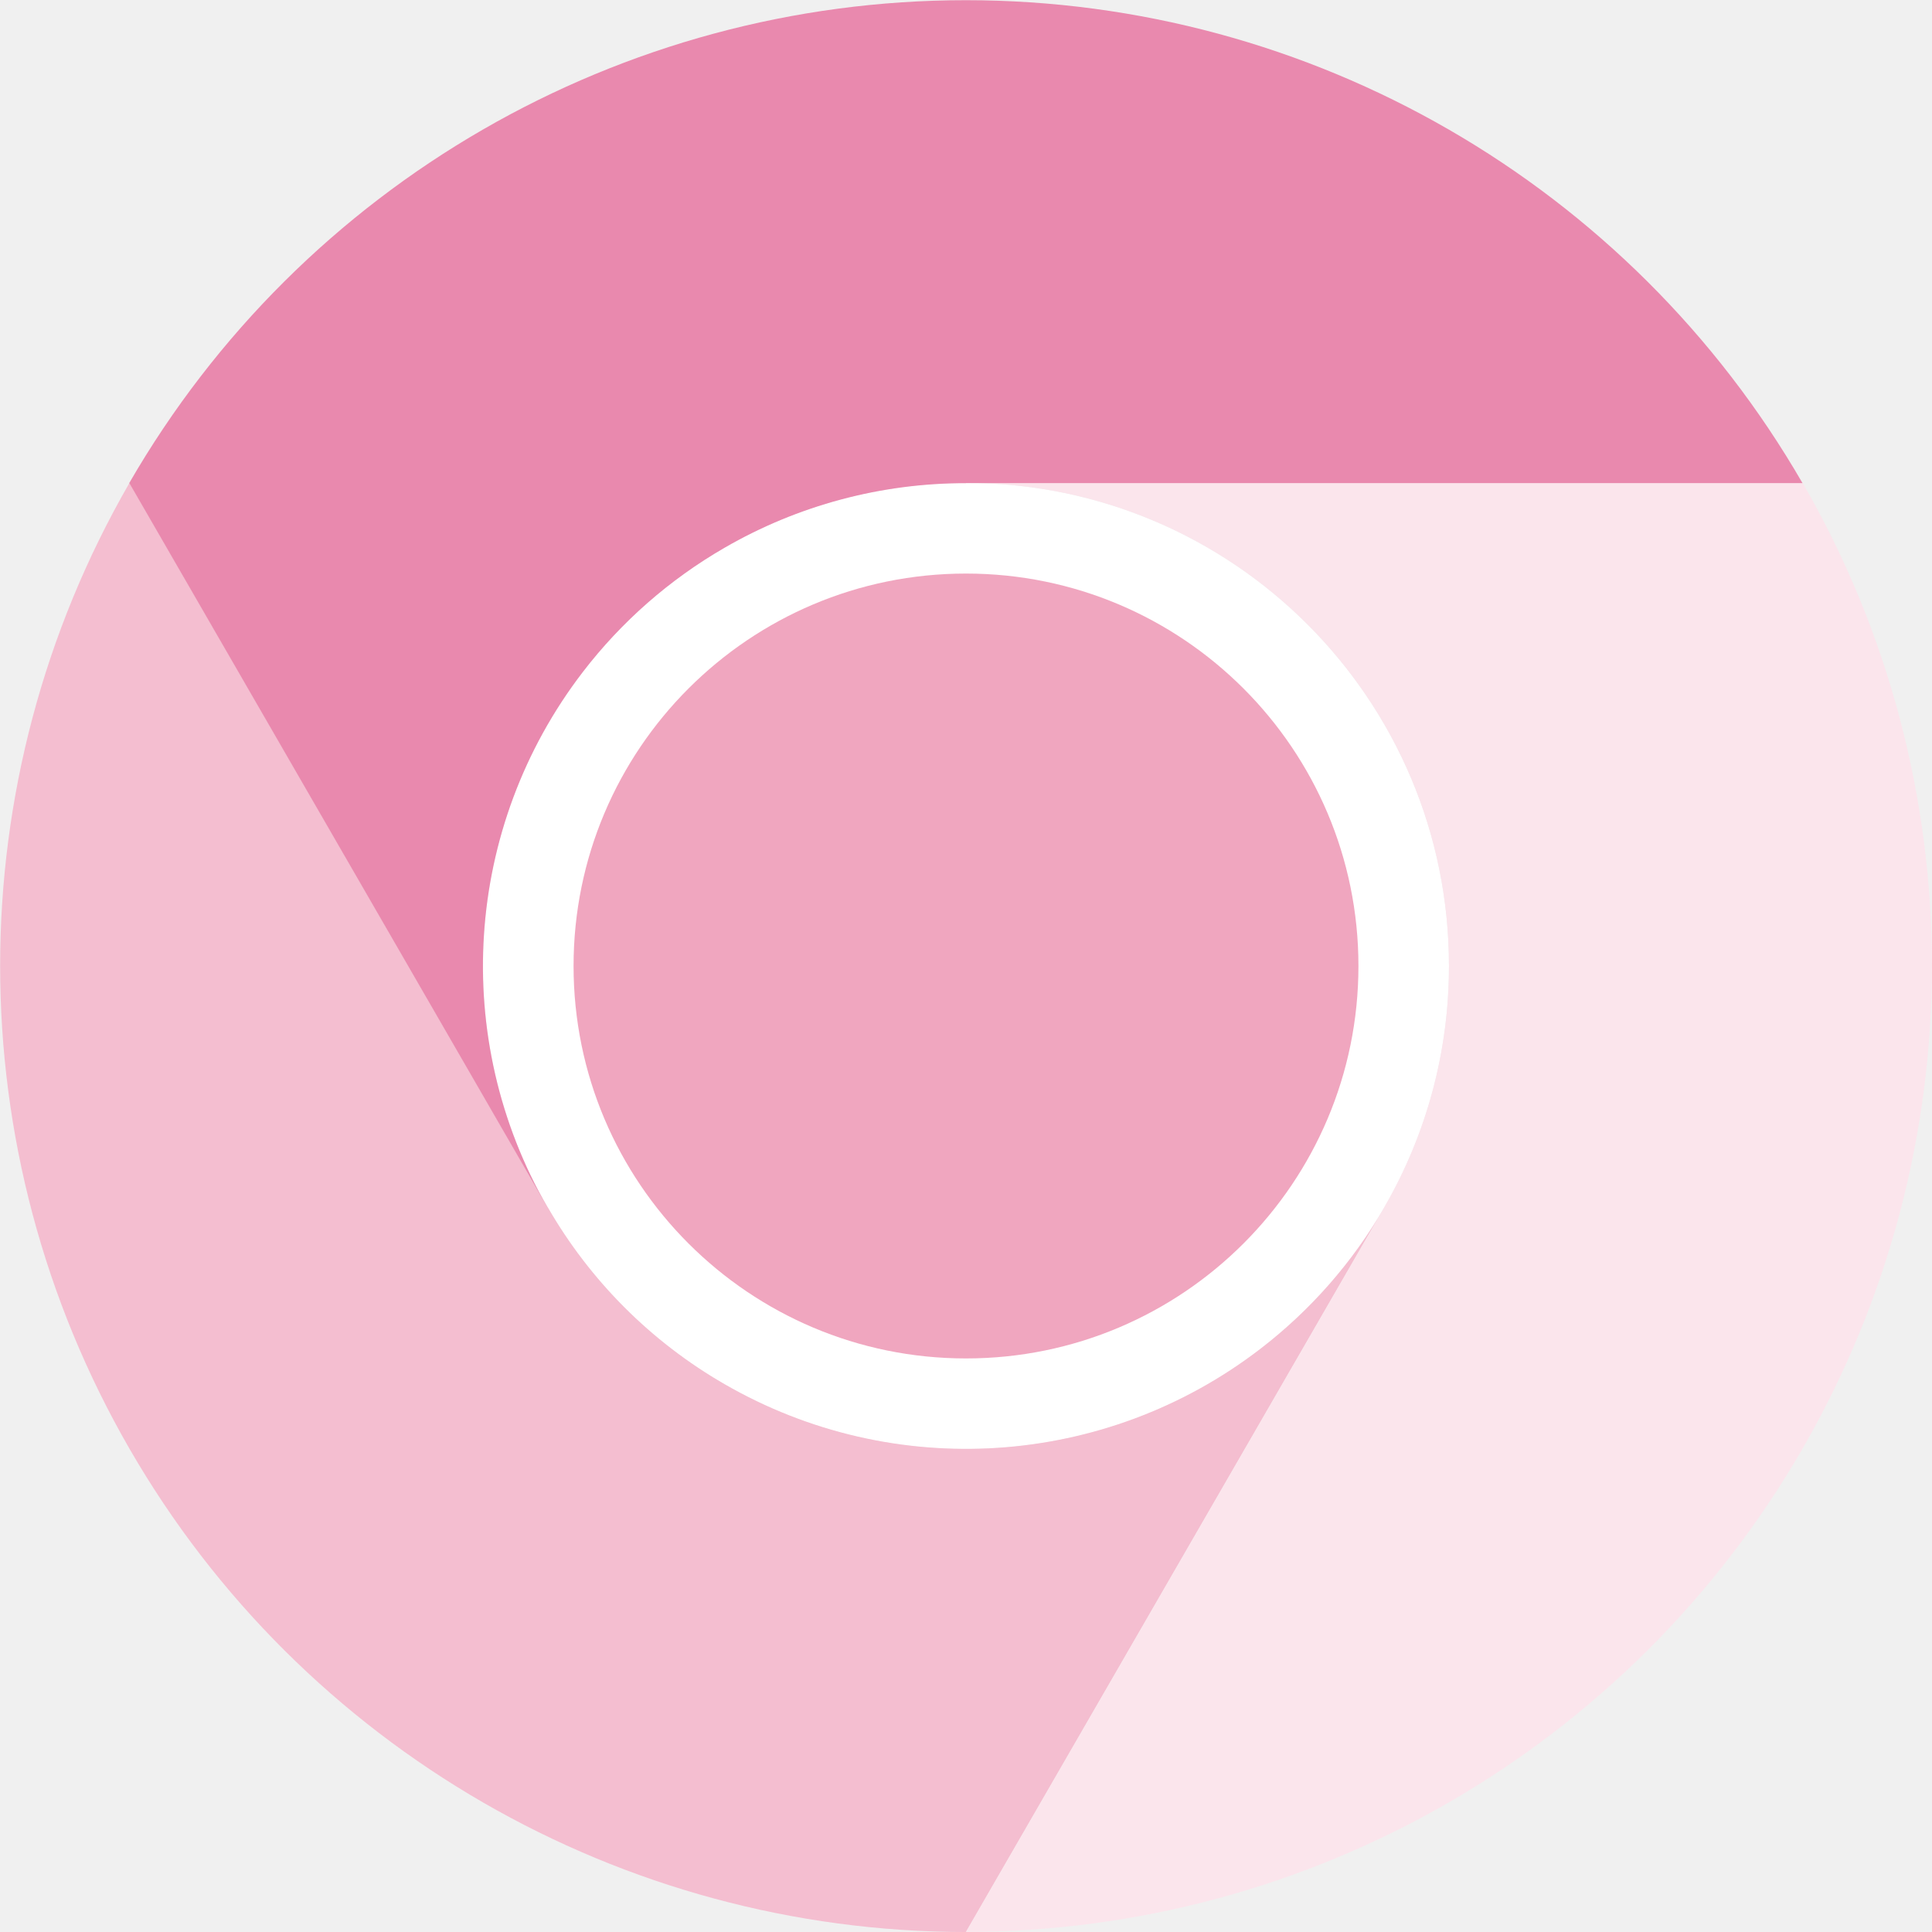
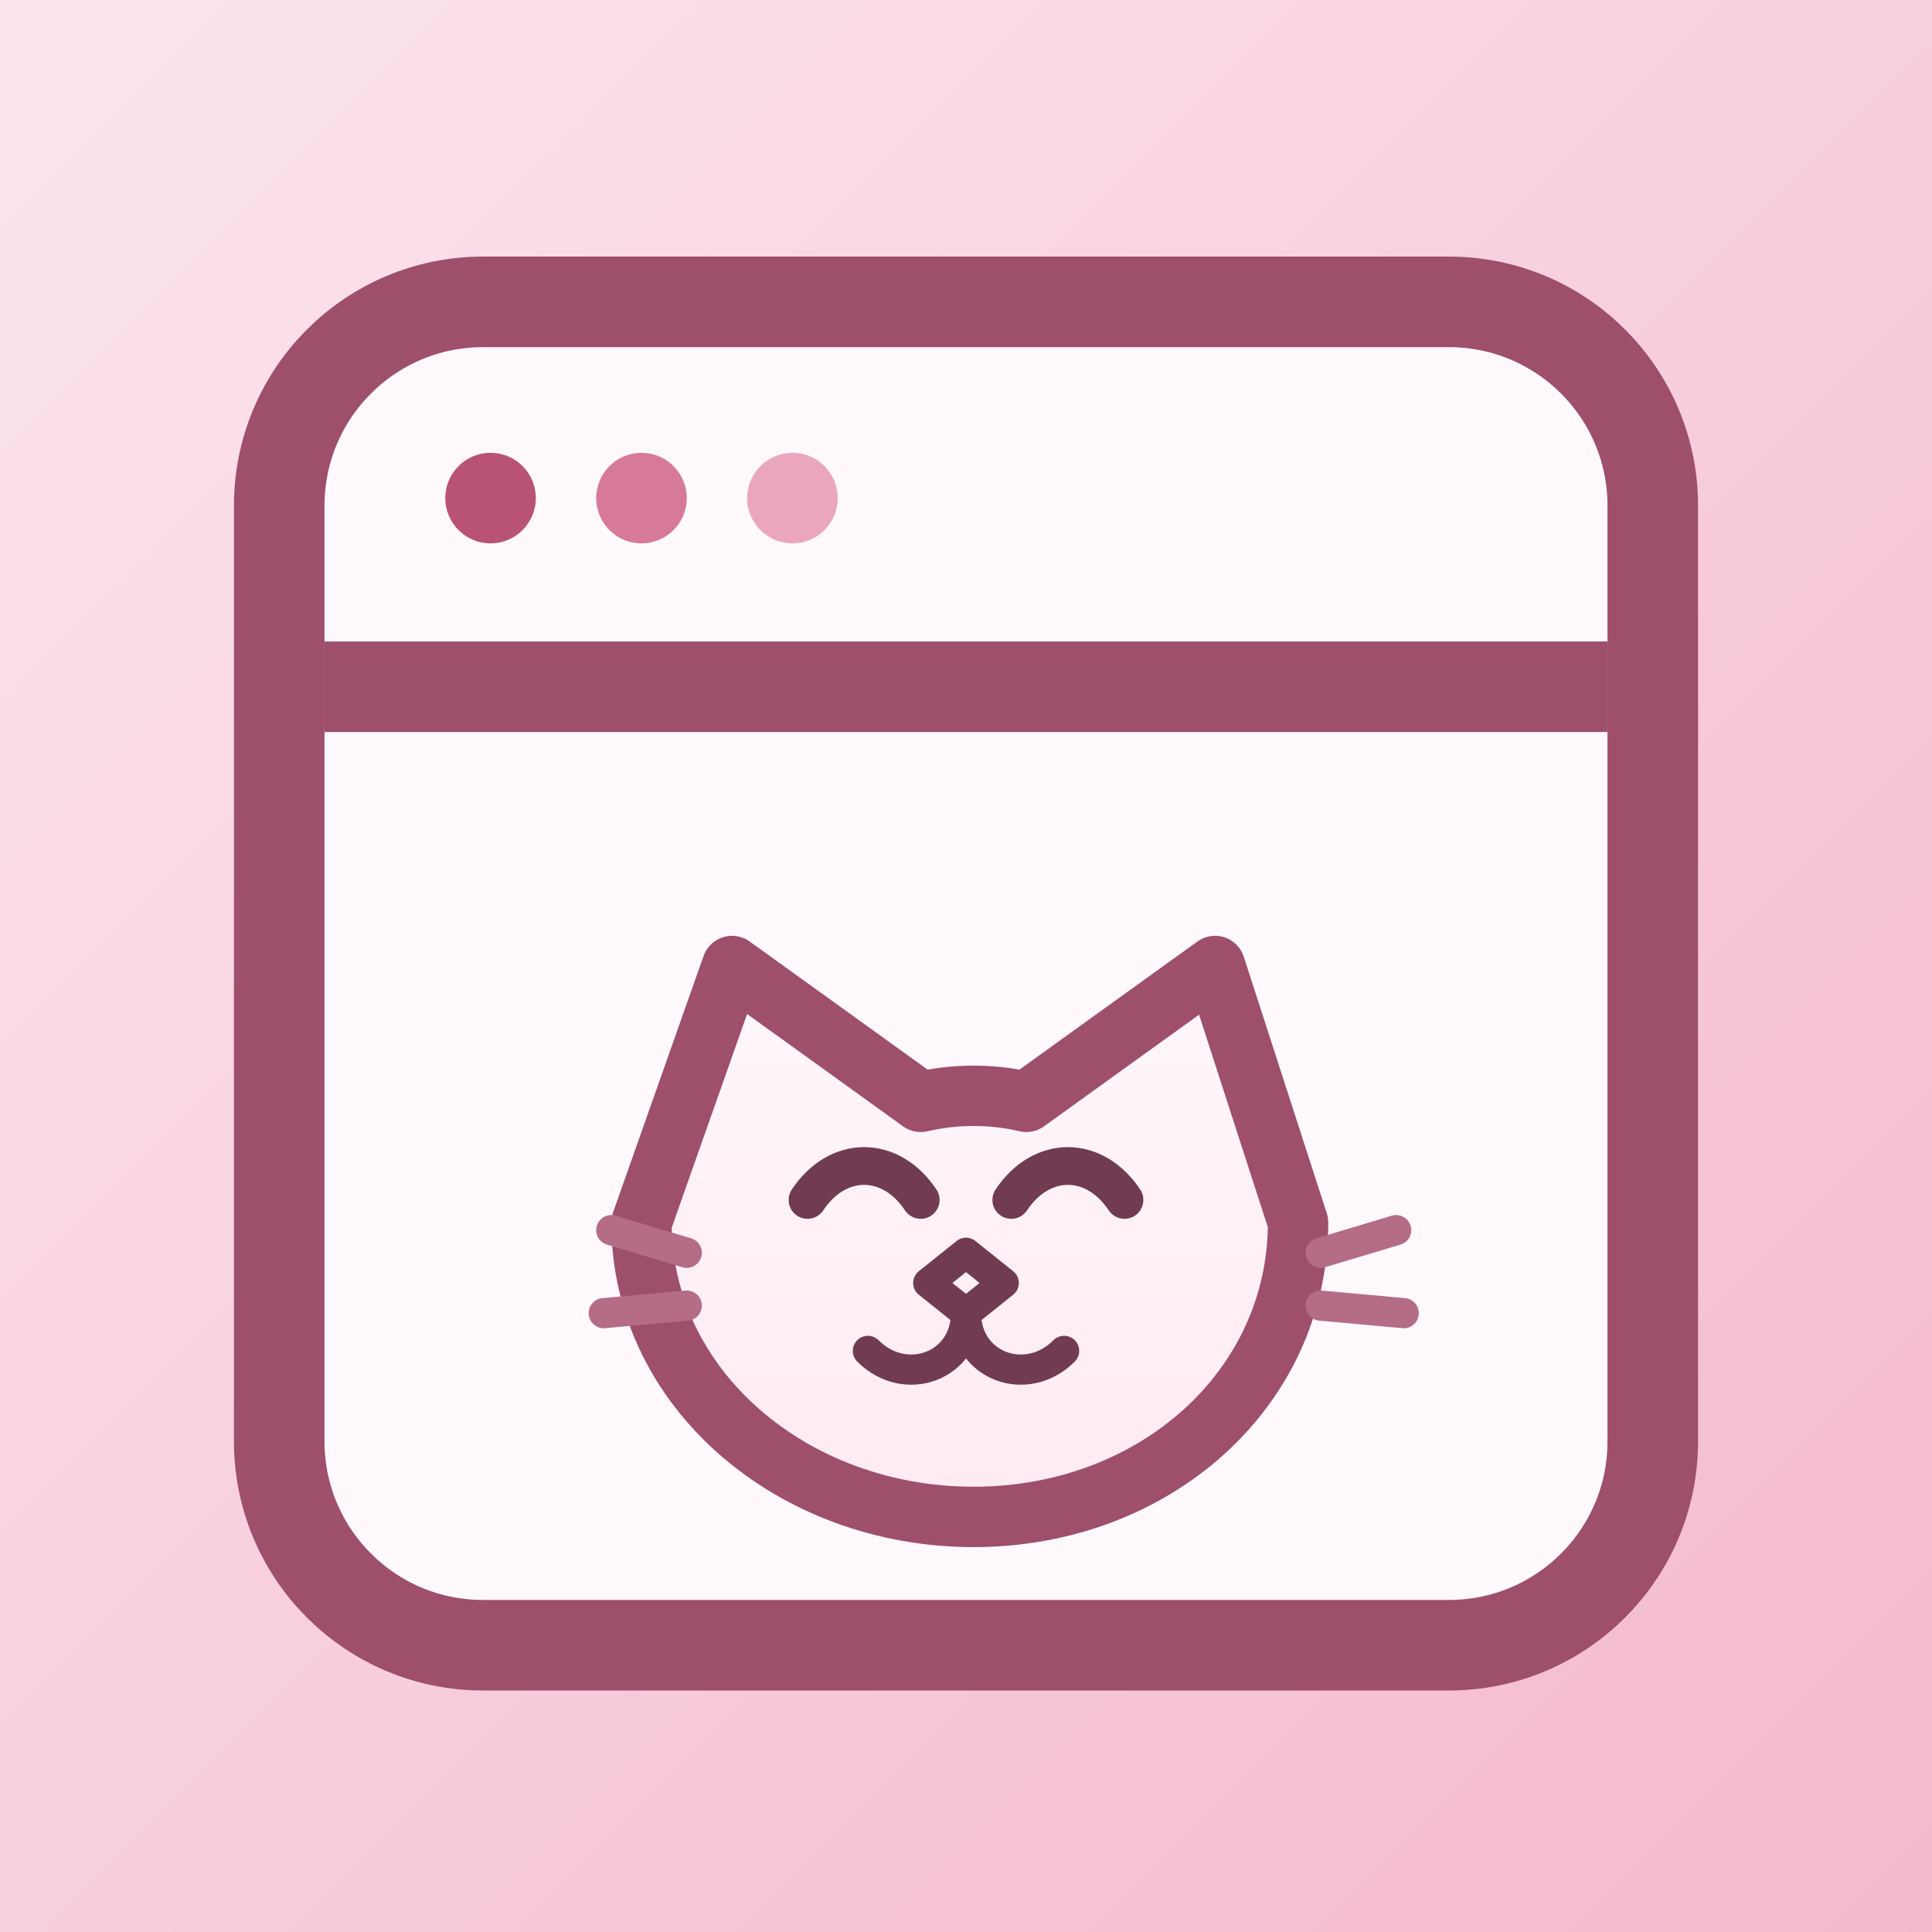
- <svg xmlns="http://www.w3.org/2000/svg" viewBox="0 0 256 256" fill="none">
-   <g clip-path="url(#a)">
-     <path d="M128 191.995c35.346 0 64-28.654 64-64 0-35.347-28.654-64-64-64-35.346 0-64 28.654-64 64 0 35.346 28.654 64 64 64Z" fill="#fff" />
-     <path d="M96.01 183.41a63.681 63.681 0 0 1-23.42-23.43l-.007.004-55.425-96a128.027 128.027 0 0 0 110.841 192.018l55.436-96.018a63.985 63.985 0 0 1-16.465 18.775 64.007 64.007 0 0 1-70.96 4.651Z" fill="#F4BED0" />
-     <path d="M191.991 127.984a63.683 63.683 0 0 1-8.581 31.996l.007.004-55.426 96a128.029 128.029 0 0 0 110.872-192H127.991a64 64 0 0 1 64 64Z" fill="#FBE5EC" />
-     <path d="M128 180c28.719 0 52-23.281 52-52s-23.281-52-52-52-52 23.281-52 52 23.281 52 52 52Z" fill="#F0A6BF" />
-     <path d="M95.99 72.59a63.684 63.684 0 0 1 32.001-8.566v-.008h110.851A128.035 128.035 0 0 0 127.991.026 128.028 128.028 0 0 0 17.13 63.999l55.436 96.018a64.003 64.003 0 0 1 4.65-70.961A64 64 0 0 1 95.991 72.59Z" fill="#E989AE" />
-   </g>
+ <svg xmlns="http://www.w3.org/2000/svg" viewBox="0 0 256 256" role="img" aria-labelledby="title">
  <defs>
-     <clipPath id="a">
-       <path fill="#fff" d="M0 0h256v256H0z" />
-     </clipPath>
+     <linearGradient id="background" x1="0" y1="0" x2="1" y2="1">
+       <stop offset="0" stop-color="#FCE6EE" />
+       <stop offset="1" stop-color="#F4B8CC" />
+     </linearGradient>
+     <linearGradient id="face" x1="0" y1="0" x2="0" y2="1">
+       <stop offset="0" stop-color="#FFF8FB" />
+       <stop offset="1" stop-color="#FFEAF1" />
+     </linearGradient>
  </defs>
+   <rect width="256" height="256" fill="url(#background)" />
+   <rect x="37" y="40" width="182" height="178" rx="27" fill="#FFF9FB" stroke="#9E4F6C" stroke-width="12" />
+   <path d="M43 91h170" stroke="#9E4F6C" stroke-width="12" />
+   <circle cx="65" cy="66" r="6" fill="#B95376" />
+   <circle cx="85" cy="66" r="6" fill="#D67A98" />
+   <circle cx="105" cy="66" r="6" fill="#EAA7BC" />
+   <path d="m85 162 12-34 25 18a31 31 0 0 1 14 0l25-18 11 34c0 22-19 39-43 39s-44-17-44-39Z" fill="url(#face)" stroke="#9E4F6C" stroke-width="8" stroke-linejoin="round" />
+   <path d="M107 159c4-6 11-6 15 0m12 0c4-6 11-6 15 0" fill="none" stroke="#713B52" stroke-width="5" stroke-linecap="round" />
+   <path d="m128 166 5 4-5 4-5-4 5-4Zm0 8c0 7-8 10-13 5m13-5c0 7 8 10 13 5" fill="none" stroke="#713B52" stroke-width="4" stroke-linecap="round" stroke-linejoin="round" />
+   <path d="m91 166-10-3m10 10-11 1m95-8 10-3m-10 10 11 1" fill="none" stroke="#B56C86" stroke-width="4" stroke-linecap="round" />
</svg>
